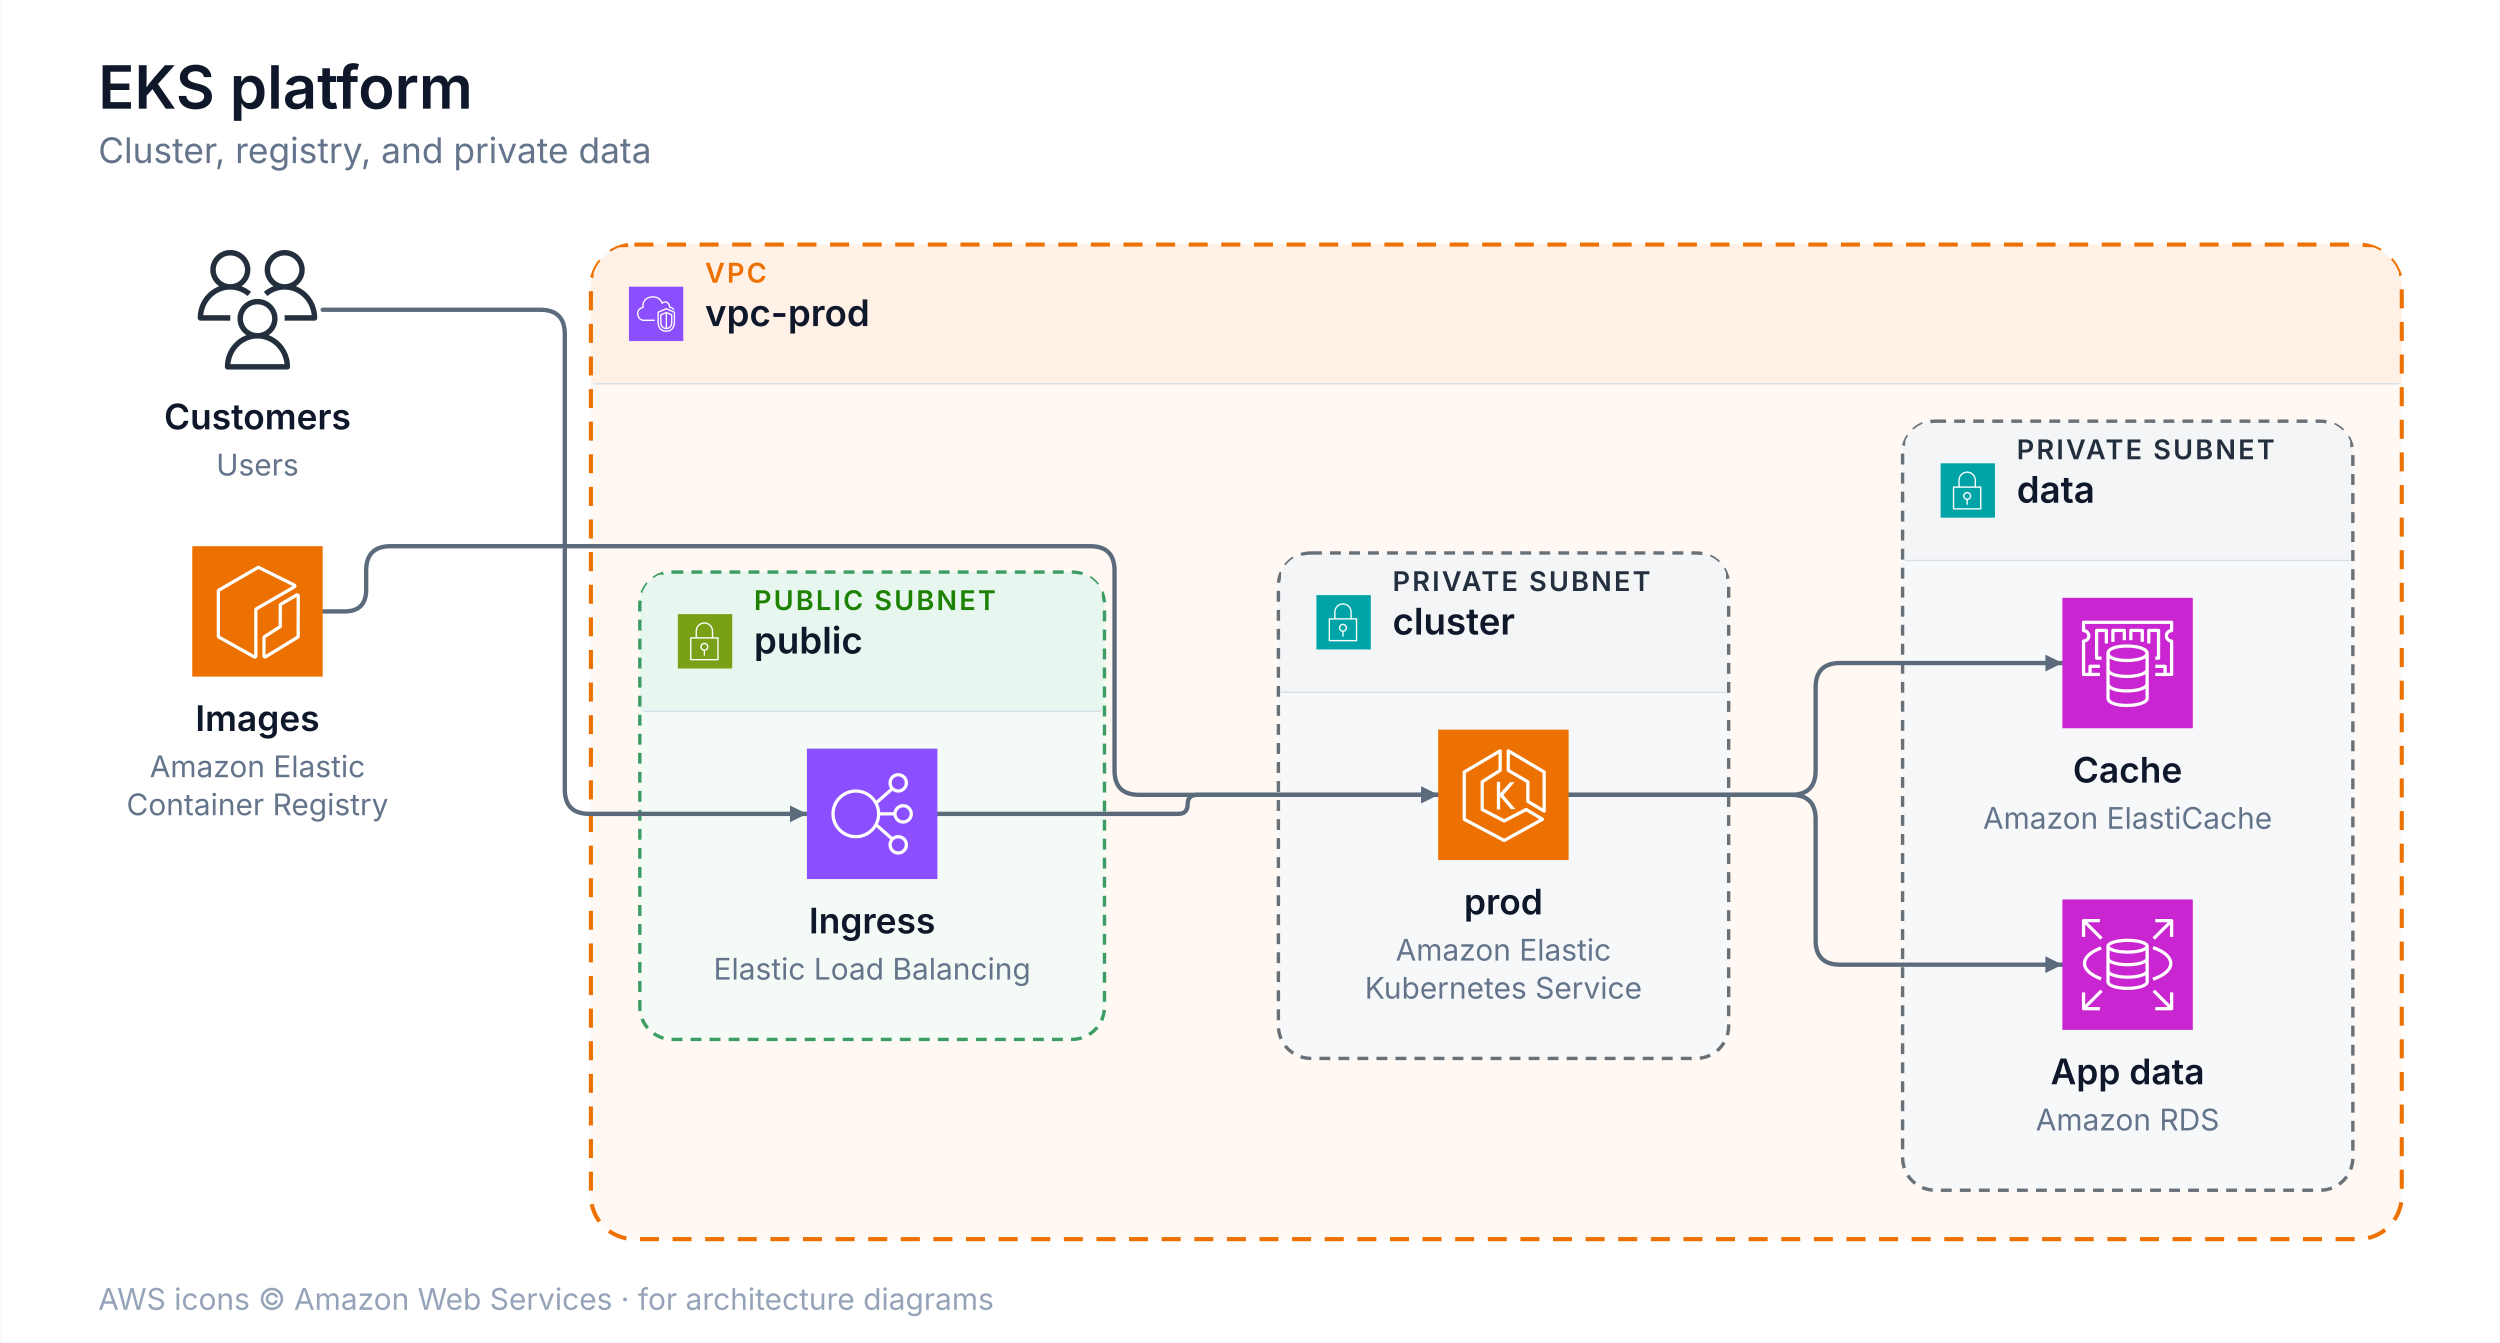
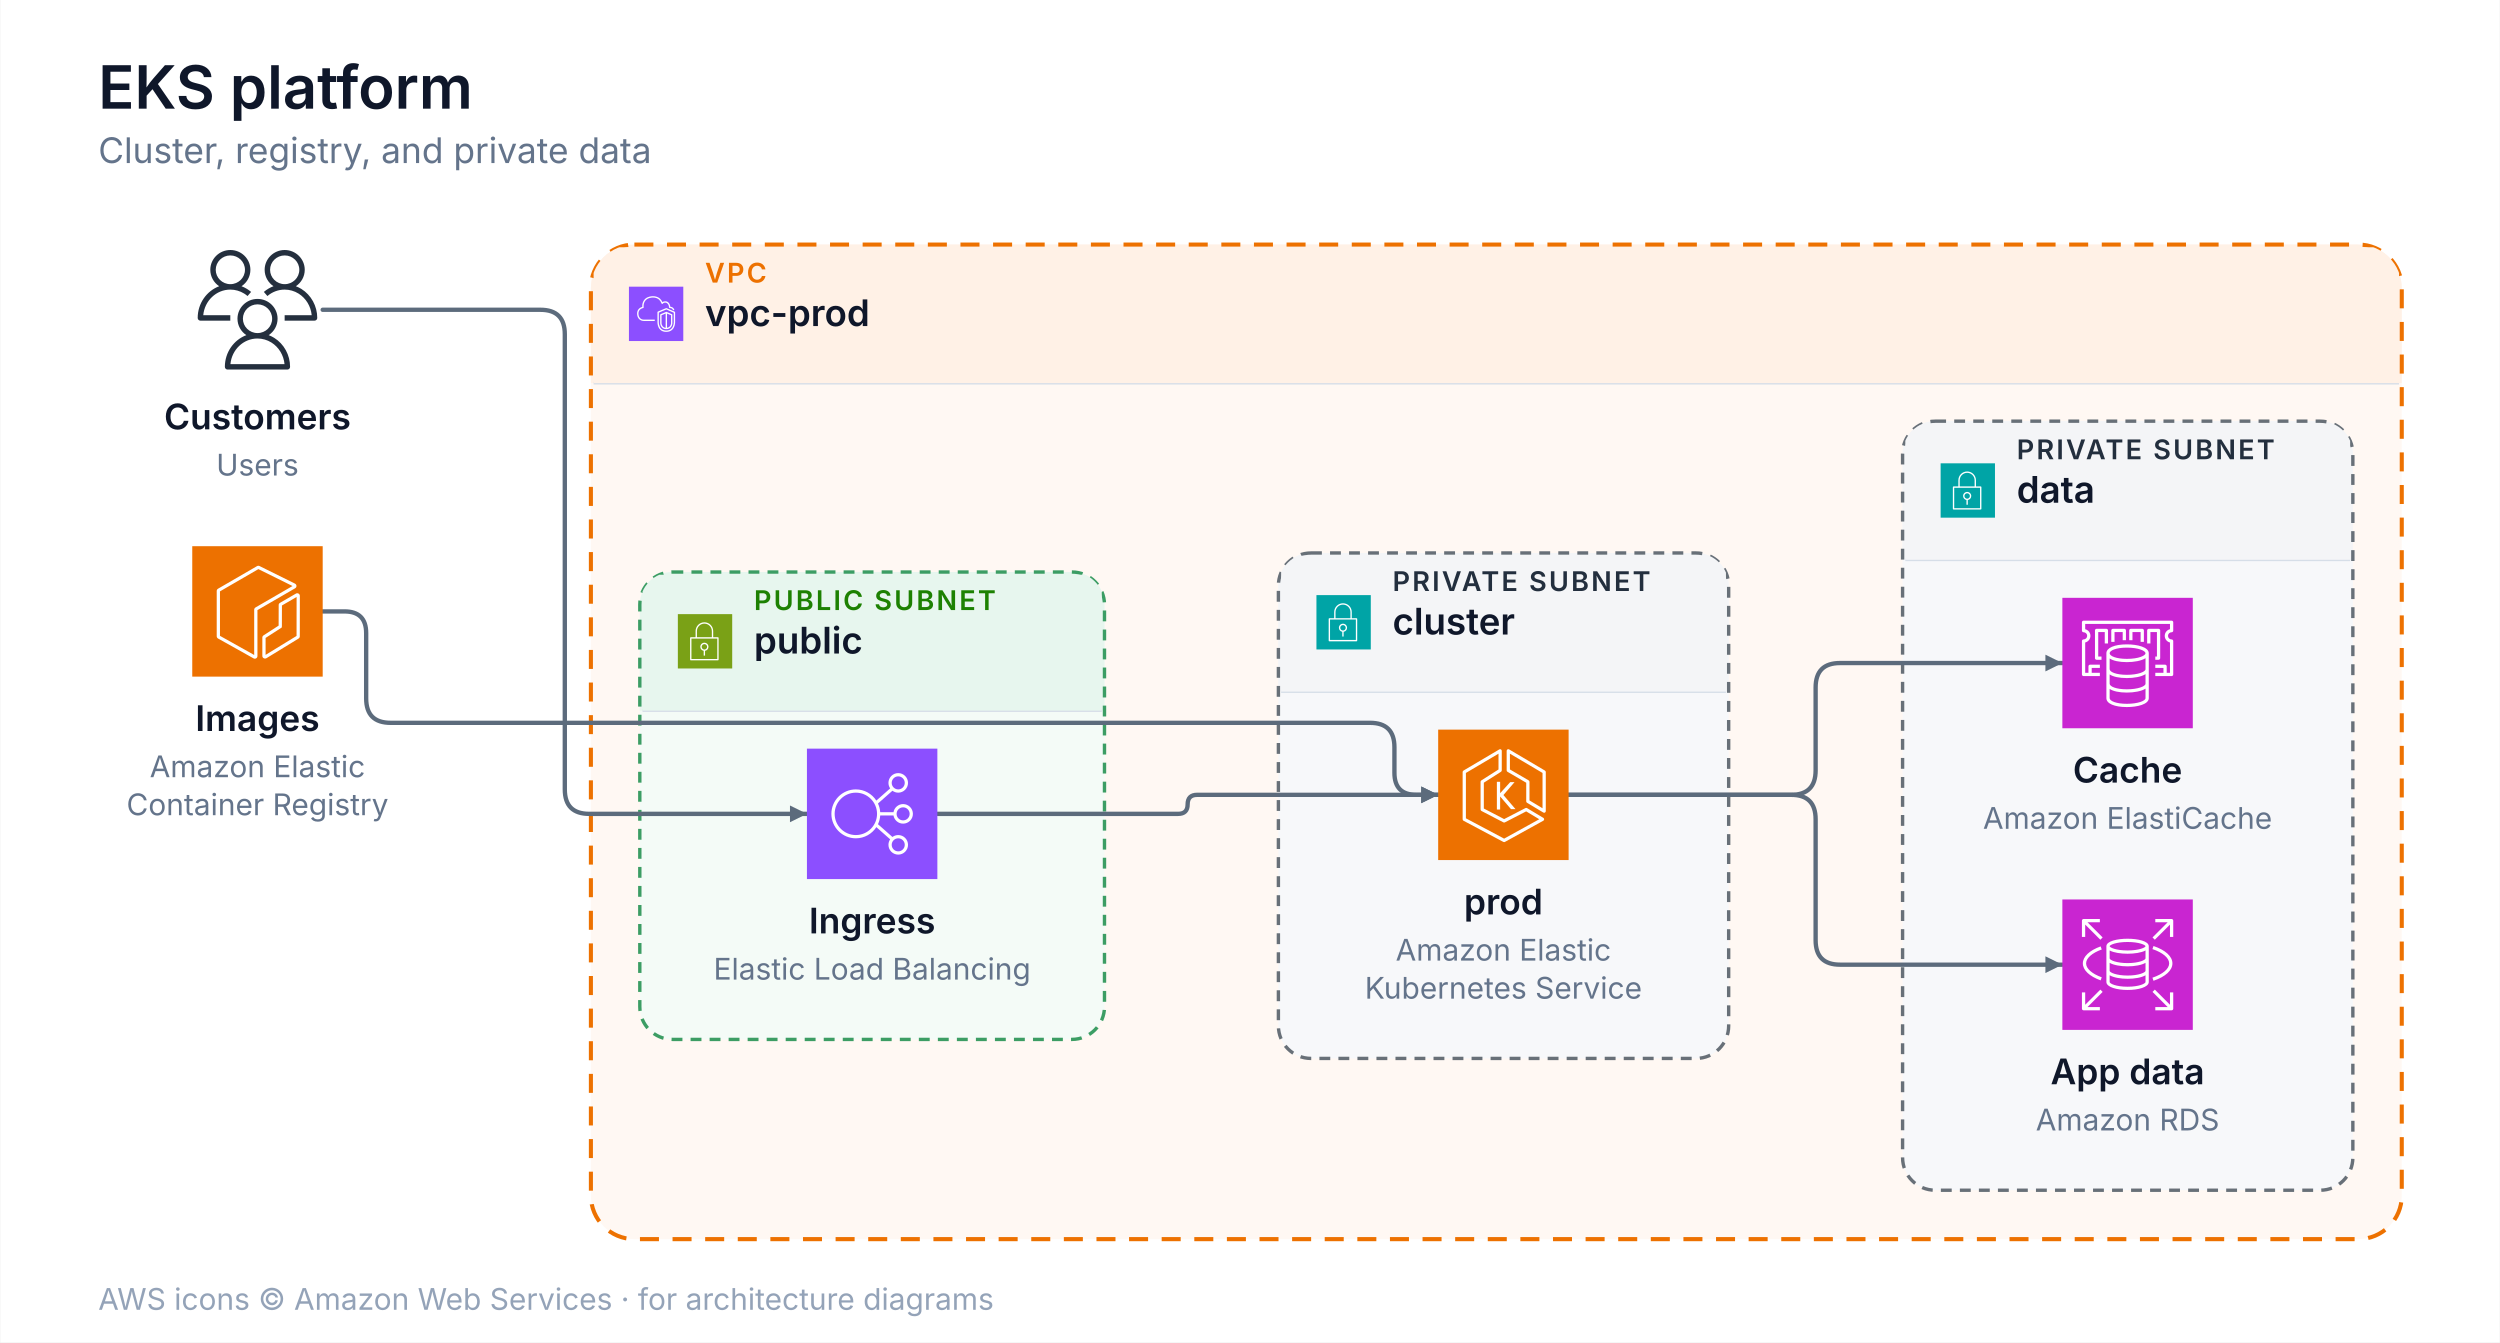
<svg xmlns="http://www.w3.org/2000/svg" width="920" height="494" viewBox="0 0 919.7 494.0" role="img" text-rendering="optimizeLegibility">
  <rect width="100%" height="100%" fill="#FFFFFF" />
  <defs>
    <marker id="arrow-5C6B7C" viewBox="0 0 10 10" refX="8.6" refY="5" markerWidth="8" markerHeight="8" orient="auto-start-reverse" markerUnits="userSpaceOnUse">
      <path d="M0.8 1.15 L8.6 5 L0.8 8.85 Z" fill="#5C6B7C" />
    </marker>
    <clipPath id="clip1">
      <rect x="217.3" y="90.0" width="666.4" height="366.0" rx="16" />
    </clipPath>
    <clipPath id="clip2">
      <rect x="235.3" y="210.5" width="171.0" height="172.0" rx="12" />
    </clipPath>
    <clipPath id="clip3">
      <rect x="470.3" y="203.5" width="165.7" height="186.0" rx="12" />
    </clipPath>
    <clipPath id="clip4">
      <rect x="700.0" y="155.0" width="165.7" height="283.0" rx="12" />
    </clipPath>
  </defs>
  <g clip-path="url(#clip1)">
    <rect x="217.3" y="90.0" width="666.4" height="366.0" fill="#FFF8F3" />
    <rect x="217.3" y="90.0" width="666.4" height="51.0" fill="#FFF1E6" />
  </g>
  <rect x="217.3" y="90.0" width="666.4" height="366.0" rx="16" ry="16" fill="none" stroke="#ED7100" stroke-width="1.5" stroke-dasharray="7 5" />
  <line x1="218.3" y1="141.0" x2="882.7" y2="141.0" stroke="#D6DEE8" stroke-width="1" />
  <g clip-path="url(#clip2)">
    <rect x="235.3" y="210.5" width="171.0" height="172.0" fill="#F4FBF7" />
    <rect x="235.3" y="210.5" width="171.0" height="51.0" fill="#E7F6EE" />
  </g>
  <rect x="235.3" y="210.5" width="171.0" height="172.0" rx="12" ry="12" fill="none" stroke="#3C9D64" stroke-width="1.25" stroke-dasharray="4 3" />
  <line x1="236.3" y1="261.5" x2="405.3" y2="261.5" stroke="#D6DEE8" stroke-width="1" />
  <g clip-path="url(#clip3)">
    <rect x="470.3" y="203.5" width="165.7" height="186.0" fill="#F7F8FA" />
    <rect x="470.3" y="203.5" width="165.7" height="51.0" fill="#F4F5F7" />
  </g>
  <rect x="470.3" y="203.5" width="165.7" height="186.0" rx="12" ry="12" fill="none" stroke="#687078" stroke-width="1.25" stroke-dasharray="4 3" />
  <line x1="471.3" y1="254.5" x2="635.0" y2="254.5" stroke="#D6DEE8" stroke-width="1" />
  <g clip-path="url(#clip4)">
    <rect x="700.0" y="155.0" width="165.7" height="283.0" fill="#F7F8FA" />
    <rect x="700.0" y="155.0" width="165.7" height="51.0" fill="#F4F5F7" />
  </g>
  <rect x="700.0" y="155.0" width="165.7" height="283.0" rx="12" ry="12" fill="none" stroke="#687078" stroke-width="1.25" stroke-dasharray="4 3" />
  <line x1="701.0" y1="206.0" x2="864.7" y2="206.0" stroke="#D6DEE8" stroke-width="1" />
  <path d="M 118.6 114.0 L 198.7 114.0 Q 207.7 114.0 207.7 123.0 L 207.7 290.5 Q 207.7 299.5 216.7 299.5 L 296.8 299.5" fill="none" stroke="#5C6B7C" stroke-width="1.6" stroke-linecap="round" stroke-linejoin="round" marker-end="url(#arrow-5C6B7C)" />
  <path d="M 344.8 299.5 L 433.4 299.5 Q 436.9 299.5 436.9 296.0 L 436.9 296.0 Q 436.9 292.5 440.4 292.5 L 529.1 292.5" fill="none" stroke="#5C6B7C" stroke-width="1.6" stroke-linecap="round" stroke-linejoin="round" marker-end="url(#arrow-5C6B7C)" />
-   <path d="M 118.6 225.0 L 126.6 225.0 Q 134.6 225.0 134.6 217.0 L 134.6 210.0 Q 134.6 201.0 143.6 201.0 L 401.0 201.0 Q 410.0 201.0 410.0 210.0 L 410.0 283.5 Q 410.0 292.5 419.0 292.5 L 529.1 292.5" fill="none" stroke="#5C6B7C" stroke-width="1.6" stroke-linecap="round" stroke-linejoin="round" marker-end="url(#arrow-5C6B7C)" />
+   <path d="M 118.6 225.0 L 126.6 225.0 Q 134.6 225.0 134.6 233.0 L 134.6 257.0 Q 134.6 266.0 143.6 266.0 L 504.0 266.0 Q 513.0 266.0 513.0 275.0 L 513.0 284.4 Q 513.0 292.5 521.1 292.5 L 529.1 292.5" fill="none" stroke="#5C6B7C" stroke-width="1.6" stroke-linecap="round" stroke-linejoin="round" marker-end="url(#arrow-5C6B7C)" />
  <path d="M 577.1 292.5 L 659.0 292.5 Q 668.0 292.5 668.0 283.5 L 668.0 253.0 Q 668.0 244.0 677.0 244.0 L 758.8 244.0" fill="none" stroke="#5C6B7C" stroke-width="1.6" stroke-linecap="round" stroke-linejoin="round" marker-end="url(#arrow-5C6B7C)" />
  <path d="M 577.1 292.5 L 659.0 292.5 Q 668.0 292.5 668.0 301.5 L 668.0 346.0 Q 668.0 355.0 677.0 355.0 L 758.8 355.0" fill="none" stroke="#5C6B7C" stroke-width="1.6" stroke-linecap="round" stroke-linejoin="round" marker-end="url(#arrow-5C6B7C)" />
  <g clip-path="url(#clip1)">
    <rect x="218.3" y="91.0" width="664.4" height="50.0" fill="#FFF1E6" />
  </g>
  <svg x="231.3" y="105.5" width="20.0" height="20.0" viewBox="0 0 40 40" preserveAspectRatio="xMidYMid meet" overflow="visible">
    <g id="g5Icon-Architecture-Group_32_Virtual-private-cloud-VPC_32" stroke="none" stroke-width="1" fill="none" fill-rule="evenodd">
      <rect id="g5Rectangle" fill="#8C4FFF" x="0" y="0" width="40" height="40" />
      <path d="M30.971,21.029 L28.027,19.766 L28.027,30.255 C30.572,29.903 30.959,27.287 30.975,27.168 L30.971,21.029 Z M27.027,30.269 L27.027,19.759 L23.992,21.032 L23.992,27.233 C24.005,27.287 24.437,30 27.027,30.269 L27.027,30.269 Z M27.333,18.547 C27.457,18.494 27.599,18.495 27.724,18.548 L31.668,20.24 C31.852,20.319 31.971,20.499 31.971,20.699 L31.971,27.233 C31.788,28.68 30.614,31.296 27.444,31.296 C24.369,31.296 23.19,28.684 22.996,27.302 L22.992,20.699 C22.992,20.498 23.113,20.316 23.298,20.238 L27.333,18.547 Z M32.983,19.184 L27.522,16.778 L21.992,19.105 L21.992,26.233 C21.991,26.275 21.938,29.101 23.649,30.856 C24.566,31.797 25.843,32.275 27.444,32.275 C29.046,32.275 30.331,31.796 31.263,30.853 C32.998,29.095 32.983,26.268 32.983,26.24 L32.983,19.184 Z M31.98,31.55 C30.853,32.694 29.326,33.275 27.444,33.275 C25.56,33.275 24.04,32.694 22.927,31.548 C20.922,29.485 20.988,26.351 20.992,26.219 L20.992,18.773 C20.992,18.572 21.112,18.39 21.297,18.312 L27.332,15.772 C27.459,15.72 27.603,15.719 27.728,15.776 L33.684,18.401 C33.866,18.481 33.983,18.66 33.983,18.858 L33.983,26.233 C33.985,26.358 34.01,29.488 31.98,31.55 L31.98,31.55 Z M10.992,24.236 L18.992,24.236 L18.992,25.236 L10.992,25.236 C8.181,25.236 6.181,23.22 6.013,20.22 C6.001,20.109 6,19.975 6,19.841 C6,17.332 7.318,15.618 9.817,14.862 C9.798,14.635 9.785,14.396 9.785,14.215 C9.785,11.299 11.362,8.77 13.802,7.77 C17.1,6.422 20.844,6.876 22.908,8.874 C23.653,9.598 24.232,10.416 24.668,11.359 C25.277,10.909 26.068,10.698 27.017,10.745 C28.797,10.835 30.166,12.458 30.45,14.752 C31.948,14.876 32.935,15.635 33.46,17.06 L32.523,17.406 C32.095,16.249 31.315,15.733 29.992,15.733 C29.727,15.733 29.508,15.527 29.492,15.263 C29.354,12.925 28.086,11.8 26.966,11.744 C26.021,11.691 25.321,11.963 24.887,12.535 C24.776,12.68 24.602,12.752 24.414,12.728 C24.234,12.7 24.082,12.577 24.019,12.405 C23.615,11.302 23.024,10.382 22.212,9.591 C20.424,7.861 17.122,7.492 14.181,8.696 C12.118,9.541 10.785,11.707 10.785,14.215 C10.785,14.488 10.82,14.911 10.851,15.174 C10.881,15.425 10.72,15.658 10.475,15.718 C8.169,16.29 7,17.677 7,19.841 C7,19.942 6.999,20.042 7.009,20.143 C7.15,22.638 8.712,24.236 10.992,24.236 L10.992,24.236 Z" id="g5Fill-1" fill="#FFFFFF" />
    </g>
  </svg>
  <text x="259.3" y="104.0" fill="#ED7100" font-family="&quot;Segoe UI&quot;, Inter, &quot;Helvetica Neue&quot;, Arial, sans-serif" font-size="10" font-weight="600" letter-spacing="0.08em">VPC</text>
  <text x="259.3" y="120.0" fill="#0F172A" font-family="&quot;Segoe UI&quot;, Inter, &quot;Helvetica Neue&quot;, Arial, sans-serif" font-size="13.5" font-weight="600">vpc-prod</text>
  <g clip-path="url(#clip2)">
    <rect x="236.3" y="211.5" width="169.0" height="50.0" fill="#E7F6EE" />
  </g>
  <svg x="249.3" y="226.0" width="20.0" height="20.0" viewBox="0 0 40 40" preserveAspectRatio="xMidYMid meet" overflow="visible">
    <g id="g6Icon-Architecture-Group_32_Public-subnet_32" stroke="none" stroke-width="1" fill="none" fill-rule="evenodd">
      <rect id="g6Rectangle" fill="#7AA116" x="0" y="0" width="40" height="40" />
      <path d="M19.536,22.049 C20.642,22.049 21.542,22.948 21.542,24.054 C21.542,25.16 20.642,26.06 19.536,26.06 C18.43,26.06 17.53,25.16 17.53,24.054 C17.53,22.948 18.43,22.049 19.536,22.049 L19.536,22.049 Z M19.012,27.007 L19.012,30.501 L20.012,30.501 L20.012,27.012 C21.442,26.782 22.542,25.549 22.542,24.054 C22.542,22.397 21.193,21.049 19.536,21.049 C17.879,21.049 16.53,22.397 16.53,24.054 C16.53,25.532 17.604,26.757 19.012,27.007 L19.012,27.007 Z M10,33.014 L29.012,33.014 L29.012,18 L10,18 L10,33.014 Z M14.046,12.484 C14.046,9.46 16.506,7 19.529,7 C22.553,7 25.012,9.46 25.012,12.484 L25.012,17 L14.046,17 L14.046,12.484 Z M29.512,17 L26.012,17 L26.012,12.484 C26.012,8.908 23.103,6 19.529,6 C15.954,6 13.046,8.908 13.046,12.484 L13.046,17 L9.5,17 C9.223,17 9,17.224 9,17.5 L9,33.514 C9,33.79 9.223,34.014 9.5,34.014 L29.512,34.014 C29.788,34.014 30.012,33.79 30.012,33.514 L30.012,17.5 C30.012,17.224 29.788,17 29.512,17 L29.512,17 Z" id="g6Fill-1" fill="#FFFFFF" />
    </g>
  </svg>
  <text x="277.3" y="224.5" fill="#1D8102" font-family="&quot;Segoe UI&quot;, Inter, &quot;Helvetica Neue&quot;, Arial, sans-serif" font-size="10" font-weight="600" letter-spacing="0.08em">PUBLIC SUBNET</text>
  <text x="277.3" y="240.5" fill="#0F172A" font-family="&quot;Segoe UI&quot;, Inter, &quot;Helvetica Neue&quot;, Arial, sans-serif" font-size="13.5" font-weight="600">public</text>
  <g clip-path="url(#clip3)">
    <rect x="471.3" y="204.5" width="163.7" height="50.0" fill="#F4F5F7" />
  </g>
  <svg x="484.3" y="219.0" width="20.0" height="20.0" viewBox="0 0 40 40" preserveAspectRatio="xMidYMid meet" overflow="visible">
    <g id="g7Icon-Architecture-Group_32_Private-subnet_32" stroke="none" stroke-width="1" fill="none" fill-rule="evenodd">
      <rect id="g7Rectangle" fill="#00A4A6" x="0" y="0" width="40" height="40" />
      <path d="M19.536,22.049 C20.642,22.049 21.542,22.948 21.542,24.054 C21.542,25.16 20.642,26.06 19.536,26.06 C18.43,26.06 17.53,25.16 17.53,24.054 C17.53,22.948 18.43,22.049 19.536,22.049 L19.536,22.049 Z M19.012,27.007 L19.012,30.501 L20.012,30.501 L20.012,27.012 C21.442,26.782 22.542,25.549 22.542,24.054 C22.542,22.397 21.193,21.049 19.536,21.049 C17.879,21.049 16.53,22.397 16.53,24.054 C16.53,25.532 17.604,26.757 19.012,27.007 L19.012,27.007 Z M10,33.014 L29.012,33.014 L29.012,18 L10,18 L10,33.014 Z M14.046,12.484 C14.046,9.46 16.506,7 19.529,7 C22.553,7 25.012,9.46 25.012,12.484 L25.012,17 L14.046,17 L14.046,12.484 Z M29.512,17 L26.012,17 L26.012,12.484 C26.012,8.908 23.103,6 19.529,6 C15.954,6 13.046,8.908 13.046,12.484 L13.046,17 L9.5,17 C9.223,17 9,17.224 9,17.5 L9,33.514 C9,33.79 9.223,34.014 9.5,34.014 L29.512,34.014 C29.788,34.014 30.012,33.79 30.012,33.514 L30.012,17.5 C30.012,17.224 29.788,17 29.512,17 L29.512,17 Z" id="g7Fill-1" fill="#FFFFFF" />
    </g>
  </svg>
  <text x="512.3" y="217.5" fill="#232F3E" font-family="&quot;Segoe UI&quot;, Inter, &quot;Helvetica Neue&quot;, Arial, sans-serif" font-size="10" font-weight="600" letter-spacing="0.08em">PRIVATE SUBNET</text>
  <text x="512.3" y="233.5" fill="#0F172A" font-family="&quot;Segoe UI&quot;, Inter, &quot;Helvetica Neue&quot;, Arial, sans-serif" font-size="13.5" font-weight="600">cluster</text>
  <g clip-path="url(#clip4)">
    <rect x="701.0" y="156.0" width="163.7" height="50.0" fill="#F4F5F7" />
  </g>
  <svg x="714.0" y="170.5" width="20.0" height="20.0" viewBox="0 0 40 40" preserveAspectRatio="xMidYMid meet" overflow="visible">
    <g id="g8Icon-Architecture-Group_32_Private-subnet_32" stroke="none" stroke-width="1" fill="none" fill-rule="evenodd">
      <rect id="g8Rectangle" fill="#00A4A6" x="0" y="0" width="40" height="40" />
      <path d="M19.536,22.049 C20.642,22.049 21.542,22.948 21.542,24.054 C21.542,25.16 20.642,26.06 19.536,26.06 C18.43,26.06 17.53,25.16 17.53,24.054 C17.53,22.948 18.43,22.049 19.536,22.049 L19.536,22.049 Z M19.012,27.007 L19.012,30.501 L20.012,30.501 L20.012,27.012 C21.442,26.782 22.542,25.549 22.542,24.054 C22.542,22.397 21.193,21.049 19.536,21.049 C17.879,21.049 16.53,22.397 16.53,24.054 C16.53,25.532 17.604,26.757 19.012,27.007 L19.012,27.007 Z M10,33.014 L29.012,33.014 L29.012,18 L10,18 L10,33.014 Z M14.046,12.484 C14.046,9.46 16.506,7 19.529,7 C22.553,7 25.012,9.46 25.012,12.484 L25.012,17 L14.046,17 L14.046,12.484 Z M29.512,17 L26.012,17 L26.012,12.484 C26.012,8.908 23.103,6 19.529,6 C15.954,6 13.046,8.908 13.046,12.484 L13.046,17 L9.5,17 C9.223,17 9,17.224 9,17.5 L9,33.514 C9,33.79 9.223,34.014 9.5,34.014 L29.512,34.014 C29.788,34.014 30.012,33.79 30.012,33.514 L30.012,17.5 C30.012,17.224 29.788,17 29.512,17 L29.512,17 Z" id="g8Fill-1" fill="#FFFFFF" />
    </g>
  </svg>
  <text x="742.0" y="169.0" fill="#232F3E" font-family="&quot;Segoe UI&quot;, Inter, &quot;Helvetica Neue&quot;, Arial, sans-serif" font-size="10" font-weight="600" letter-spacing="0.08em">PRIVATE SUBNET</text>
  <text x="742.0" y="185.0" fill="#0F172A" font-family="&quot;Segoe UI&quot;, Inter, &quot;Helvetica Neue&quot;, Arial, sans-serif" font-size="13.5" font-weight="600">data</text>
  <svg x="70.6" y="90.0" width="48.0" height="48.0" viewBox="0 0 48 48" preserveAspectRatio="xMidYMid meet" overflow="visible">
    <g id="n9Icon-Resource_General-Resource_Res_Users_48" stroke="none" stroke-width="1" fill="none" fill-rule="evenodd">
      <path d="M28.639,9.286 C28.639,6.371 31.052,4 34.019,4 C36.985,4 39.397,6.371 39.397,9.286 C39.397,12.201 36.985,14.572 34.019,14.572 C31.052,14.572 28.639,12.201 28.639,9.286 L28.639,9.286 Z M40.163,16.334 C39.516,15.932 38.833,15.6 38.128,15.333 C40.098,14.023 41.397,11.802 41.397,9.286 C41.397,5.269 38.087,2 34.019,2 C29.95,2 26.639,5.269 26.639,9.286 C26.639,11.796 27.932,14.014 29.895,15.325 C28.614,15.808 27.41,16.515 26.349,17.425 L27.652,18.943 C29.434,17.414 31.689,16.572 34,16.572 C35.802,16.572 37.569,17.077 39.109,18.033 C41.849,19.735 43.647,22.725 43.953,26 L34,26 L34,28 L45,28 C45.553,28 46,27.553 46,27 C46,22.657 43.764,18.57 40.163,16.334 L40.163,16.334 Z M8.639,9.286 C8.639,6.371 11.052,4 14.019,4 C16.985,4 19.397,6.371 19.397,9.286 C19.397,12.201 16.985,14.572 14.019,14.572 C11.052,14.572 8.639,12.201 8.639,9.286 L8.639,9.286 Z M14,26 L4.046,26 C4.53,20.717 8.81,16.572 14,16.572 C15.802,16.572 17.569,17.077 19.109,18.033 C19.541,18.302 19.958,18.608 20.349,18.943 L21.652,17.426 C21.184,17.024 20.684,16.657 20.163,16.334 C19.516,15.932 18.833,15.6 18.128,15.333 C20.098,14.023 21.397,11.802 21.397,9.286 C21.397,5.269 18.087,2 14.019,2 C9.95,2 6.639,5.269 6.639,9.286 C6.639,11.801 7.937,14.023 9.907,15.332 C5.302,17.071 2,21.638 2,27 C2,27.553 2.448,28 3,28 L14,28 L14,26 Z M14.046,44 C14.53,38.717 18.81,34.572 24,34.572 C25.802,34.572 27.569,35.077 29.109,36.033 C31.849,37.735 33.647,40.725 33.953,44 L14.046,44 Z M18.639,27.286 C18.639,24.371 21.052,22 24.019,22 C26.985,22 29.397,24.371 29.397,27.286 C29.397,30.201 26.985,32.572 24.019,32.572 C21.052,32.572 18.639,30.201 18.639,27.286 L18.639,27.286 Z M30.163,34.334 C29.516,33.932 28.833,33.6 28.128,33.333 C30.098,32.023 31.397,29.802 31.397,27.286 C31.397,23.269 28.087,20 24.019,20 C19.95,20 16.639,23.269 16.639,27.286 C16.639,29.801 17.937,32.023 19.907,33.332 C15.302,35.071 12,39.638 12,45 C12,45.553 12.448,46 13,46 L35,46 C35.553,46 36,45.553 36,45 C36,40.657 33.764,36.57 30.163,34.334 L30.163,34.334 Z" id="n9Fill-1" fill="#242F3E" />
    </g>
  </svg>
  <text x="94.6" y="158.0" text-anchor="middle" fill="#0F172A" font-family="&quot;Segoe UI&quot;, Inter, &quot;Helvetica Neue&quot;, Arial, sans-serif" font-size="13" font-weight="600">Customers</text>
  <text x="94.6" y="175.0" text-anchor="middle" fill="#64748B" font-family="&quot;Segoe UI&quot;, Inter, &quot;Helvetica Neue&quot;, Arial, sans-serif" font-size="11">Users</text>
  <svg x="70.6" y="201.0" width="48.0" height="48.0" viewBox="0 0 80 80" preserveAspectRatio="xMidYMid meet" overflow="visible">
    <g id="n10Icon-Architecture_64_Arch_Amazon-Elastic-Container-Registry_64" stroke="none" stroke-width="1" fill="none" fill-rule="evenodd">
      <g id="n10Icon-Architecture-BG_64_Compute" fill="#ED7100">
        <rect id="n10Rectangle" x="0" y="0" width="80" height="80" />
      </g>
      <path d="M38.788,37.578 C38.293,37.866 37.986,38.4 37.986,38.974 L37.986,66.72 L16.999,54.984 L16.999,27.708 L40.557,14.059 L61.485,24.428 L38.788,37.578 Z M63.92,24.402 C63.92,23.828 63.613,23.292 63.06,22.975 L41.346,12.215 C40.851,11.929 40.235,11.928 39.74,12.216 L15.802,26.084 C15.308,26.372 15,26.906 15,27.48 L15,55.216 C15,55.789 15.308,56.324 15.817,56.62 L37.574,68.785 C37.822,68.929 38.101,69 38.378,69 C38.655,69 38.934,68.929 39.181,68.785 C39.677,68.499 39.984,67.964 39.984,67.389 L39.984,39.201 L63.118,25.798 C63.613,25.511 63.92,24.977 63.92,24.402 L63.92,24.402 Z M63.969,55.047 L44.981,66.661 L44.981,56.262 L54.882,49.873 L54.95,49.424 C54.968,49.307 54.975,49.307 54.975,48.766 L55.006,36.36 L64,31.148 L63.969,55.047 Z M65.197,29.072 C64.7,28.782 64.084,28.783 63.589,29.072 L54.014,34.618 C53.714,34.782 53.008,35.166 53.008,35.958 L52.976,48.717 L43.851,54.606 C43.306,54.931 42.982,55.445 42.982,55.989 L42.982,67.308 C42.982,67.875 43.287,68.391 43.798,68.687 C44.065,68.841 44.362,68.919 44.657,68.919 C44.948,68.919 45.239,68.845 45.502,68.692 L65.168,56.664 C65.662,56.376 65.968,55.842 65.968,55.271 L66,30.466 C66,29.893 65.692,29.358 65.197,29.072 L65.197,29.072 Z" id="n10Amazon-Elastic-Container-Registry_Icon_64_Squid" fill="#FFFFFF" />
    </g>
  </svg>
  <text x="94.6" y="269.0" text-anchor="middle" fill="#0F172A" font-family="&quot;Segoe UI&quot;, Inter, &quot;Helvetica Neue&quot;, Arial, sans-serif" font-size="13" font-weight="600">Images</text>
  <text x="94.6" y="286.0" text-anchor="middle" fill="#64748B" font-family="&quot;Segoe UI&quot;, Inter, &quot;Helvetica Neue&quot;, Arial, sans-serif" font-size="11">Amazon Elastic</text>
  <text x="94.6" y="300.0" text-anchor="middle" fill="#64748B" font-family="&quot;Segoe UI&quot;, Inter, &quot;Helvetica Neue&quot;, Arial, sans-serif" font-size="11">Container Registry</text>
  <svg x="296.8" y="275.5" width="48.0" height="48.0" viewBox="0 0 80 80" preserveAspectRatio="xMidYMid meet" overflow="visible">
    <g id="n11Icon-Architecture_64_Arch_Elastic-Load-Balancing_64" stroke="none" stroke-width="1" fill="none" fill-rule="evenodd">
      <g id="n11Icon-Architecture-BG_64_Networking-Content-Delivery" fill="#8C4FFF">
        <rect id="n11Rectangle" x="0" y="0" width="80" height="80" />
      </g>
      <path d="M30,53 C22.832,53 17,47.168 17,40 C17,32.832 22.832,27 30,27 C37.168,27 43,32.832 43,40 C43,47.168 37.168,53 30,53 M60,59 C60,61.206 58.206,63 56,63 C53.794,63 52,61.206 52,59 C52,56.794 53.794,55 56,55 C58.206,55 60,56.794 60,59 M56,17 C58.206,17 60,18.794 60,21 C60,23.206 58.206,25 56,25 C53.794,25 52,23.206 52,21 C52,18.794 53.794,17 56,17 M59,36 C61.206,36 63,37.794 63,40 C63,42.206 61.206,44 59,44 C56.794,44 55,42.206 55,40 C55,37.794 56.794,36 59,36 M44.949,41 L53.09,41 C53.568,43.833 56.033,46 59,46 C62.309,46 65,43.309 65,40 C65,36.691 62.309,34 59,34 C56.033,34 53.568,36.167 53.09,39 L44.949,39 C44.823,37.099 44.344,35.297 43.572,33.654 L52.446,25.823 C53.442,26.559 54.669,27 56,27 C59.309,27 62,24.309 62,21 C62,17.691 59.309,15 56,15 C52.691,15 50,17.691 50,21 C50,22.256 50.389,23.421 51.051,24.386 L42.581,31.859 C39.904,27.738 35.271,25 30,25 C21.729,25 15,31.729 15,40 C15,48.271 21.729,55 30,55 C35.271,55 39.904,52.262 42.581,48.141 L51.051,55.614 C50.389,56.579 50,57.744 50,59 C50,62.309 52.691,65 56,65 C59.309,65 62,62.309 62,59 C62,55.691 59.309,53 56,53 C54.669,53 53.442,53.441 52.446,54.177 L43.572,46.346 C44.344,44.703 44.823,42.901 44.949,41" id="n11Elastic-Load-Balancing_Icon_64_Squid" fill="#FFFFFF" />
    </g>
  </svg>
  <text x="320.8" y="343.5" text-anchor="middle" fill="#0F172A" font-family="&quot;Segoe UI&quot;, Inter, &quot;Helvetica Neue&quot;, Arial, sans-serif" font-size="13" font-weight="600">Ingress</text>
  <text x="320.8" y="360.5" text-anchor="middle" fill="#64748B" font-family="&quot;Segoe UI&quot;, Inter, &quot;Helvetica Neue&quot;, Arial, sans-serif" font-size="11">Elastic Load Balancing</text>
  <svg x="529.1" y="268.5" width="48.0" height="48.0" viewBox="0 0 80 80" preserveAspectRatio="xMidYMid meet" overflow="visible">
    <g id="n12Icon-Architecture_64_Arch_Amazon-Elastic-Kubernetes-Service_64" stroke="none" stroke-width="1" fill="none" fill-rule="evenodd">
      <g id="n12Icon-Architecture-BG_64_Compute" fill="#ED7100">
        <rect id="n12Rectangle" x="0" y="0" width="80" height="80" />
      </g>
      <path d="M46.842,32.199 L40.013,40.12 L47.441,48.784 L44.669,48.784 L38,41 L38,49 L36,49 L36,32 L38,32 L38,39 L44.181,32.199 L46.842,32.199 Z M64,48.234 L56,43.433 L56,32 C56,31.644 55.812,31.315 55.504,31.136 L44,24.426 L44,14.752 L64,26.571 L64,48.234 Z M65.509,25.139 L43.509,12.139 C43.199,11.956 42.818,11.954 42.504,12.131 C42.193,12.309 42,12.641 42,13 L42,25 C42,25.355 42.189,25.684 42.496,25.864 L54,32.574 L54,44 C54,44.351 54.185,44.677 54.486,44.857 L64.486,50.857 C64.644,50.952 64.822,51 65,51 C65.17,51 65.34,50.957 65.493,50.87 C65.807,50.693 66,50.36 66,50 L66,26 C66,25.646 65.814,25.319 65.509,25.139 L65.509,25.139 Z M40.445,66.863 L17,54.399 L17,26.571 L37,14.752 L37,24.451 L26.463,31.156 C26.175,31.34 26,31.658 26,32 L26,49 C26,49.373 26.208,49.715 26.538,49.887 L39.991,56.887 C40.28,57.037 40.624,57.038 40.912,56.888 L53.964,50.144 L61.996,54.964 L40.445,66.863 Z M64.515,54.142 L54.515,48.142 C54.217,47.964 53.849,47.952 53.541,48.112 L40.455,54.873 L28,48.393 L28,32.549 L38.537,25.844 C38.825,25.66 39,25.342 39,25 L39,13 C39,12.641 38.808,12.309 38.496,12.131 C38.184,11.954 37.802,11.956 37.491,12.139 L15.491,25.139 C15.187,25.319 15,25.646 15,26 L15,55 C15,55.369 15.204,55.709 15.53,55.883 L39.984,68.883 C40.131,68.961 40.292,69 40.453,69 C40.62,69 40.786,68.958 40.937,68.875 L64.484,55.875 C64.797,55.702 64.993,55.375 65,55.018 C65.006,54.66 64.821,54.326 64.515,54.142 L64.515,54.142 Z" id="n12Amazon-Elastic-Kubernetes-Service_Icon_64_Squid" fill="#FFFFFF" />
    </g>
  </svg>
  <text x="553.1" y="336.5" text-anchor="middle" fill="#0F172A" font-family="&quot;Segoe UI&quot;, Inter, &quot;Helvetica Neue&quot;, Arial, sans-serif" font-size="13" font-weight="600">prod</text>
  <text x="553.1" y="353.5" text-anchor="middle" fill="#64748B" font-family="&quot;Segoe UI&quot;, Inter, &quot;Helvetica Neue&quot;, Arial, sans-serif" font-size="11">Amazon Elastic</text>
  <text x="553.1" y="367.5" text-anchor="middle" fill="#64748B" font-family="&quot;Segoe UI&quot;, Inter, &quot;Helvetica Neue&quot;, Arial, sans-serif" font-size="11">Kubernetes Service</text>
  <svg x="758.8" y="220.0" width="48.0" height="48.0" viewBox="0 0 80 80" preserveAspectRatio="xMidYMid meet" overflow="visible">
    <g id="n13Icon-Architecture_64_Arch_Amazon-ElastiCache_64" stroke="none" stroke-width="1" fill="none" fill-rule="evenodd">
      <g id="n13Icon-Architecture-BG_64_Database" fill="#C925D1">
        <rect id="n13Rectangle" x="0" y="0" width="80" height="80" />
      </g>
      <path d="M51,61.555 L51,55.703 C48.466,57.34 43.904,58.113 39.556,58.113 C34.816,58.113 31.121,57.286 29,55.868 L29,61.555 C29,63.249 32.948,65 39.556,65 C46.3,65 51,63.185 51,61.555 L51,61.555 Z M39.556,49.22 C34.816,49.22 31.121,48.394 29,46.976 L29,52.687 C29.031,54.374 32.973,56.113 39.556,56.113 C46.279,56.113 50.969,54.309 51,52.683 L51,46.81 C48.466,48.448 43.904,49.22 39.556,49.22 L39.556,49.22 Z M51,43.791 L51,37.029 C48.466,38.666 43.904,39.439 39.556,39.439 C34.816,39.439 31.121,38.613 29,37.195 L29,43.795 C29.031,45.482 32.973,47.22 39.556,47.22 C46.279,47.22 50.969,45.416 51,43.791 L51,43.791 Z M28.997,33.993 C28.997,33.996 28.998,33.999 28.998,34.002 L29,34.002 L29,34.013 C29.031,35.7 32.973,37.439 39.556,37.439 C46.898,37.439 50.969,35.417 51,34.01 L51,34.002 L51.002,34.002 C51.002,33.999 51.003,33.996 51.003,33.993 C51.003,32.585 46.927,30.547 39.556,30.547 C32.946,30.547 28.997,32.299 28.997,33.993 L28.997,33.993 Z M53,34.018 L53,43.774 L53.003,43.774 C53.003,43.783 53,43.79 53,43.799 L53,52.667 L53.003,52.667 C53.003,52.676 53,52.683 53,52.692 L53,61.555 C53,65.297 46.031,67 39.556,67 C31.929,67 27,64.863 27,61.555 L27,52.698 C27,52.687 26.997,52.678 26.997,52.667 L27,52.667 L27,43.805 C27,43.795 26.997,43.785 26.997,43.774 L27,43.774 L27,34.024 C27,34.013 26.997,34.004 26.997,33.993 C26.997,30.685 31.927,28.546 39.556,28.546 C46.032,28.546 53.003,30.251 53.003,33.993 C53.003,34.002 53,34.009 53,34.018 L53,34.018 Z M67,21.121 C67.553,21.121 68,20.673 68,20.121 L68,15 C68,14.447 67.553,14 67,14 L13,14 C12.447,14 12,14.447 12,15 L12,20.121 C12,20.673 12.447,21.121 13,21.121 C14.221,21.121 15.214,22.108 15.214,23.321 C15.214,24.534 14.221,25.521 13,25.521 C12.447,25.521 12,25.969 12,26.521 L12,47.003 C12,47.555 12.447,48.003 13,48.003 L23,48.003 L23,46.003 L18,46.003 L18,43.003 L23,43.003 L23,41.003 L17,41.003 C16.447,41.003 16,41.45 16,42.003 L16,46.003 L14,46.003 L14,27.401 C15.843,26.952 17.214,25.293 17.214,23.321 C17.214,21.348 15.843,19.689 14,19.239 L14,16 L66,16 L66,19.239 C64.157,19.689 62.786,21.348 62.786,23.321 C62.786,25.293 64.157,26.952 66,27.401 L66,46.003 L64,46.003 L64,42.003 C64,41.45 63.553,41.003 63,41.003 L57,41.003 L57,43.003 L62,43.003 L62,46.003 L57,46.003 L57,48.003 L67,48.003 C67.553,48.003 68,47.555 68,47.003 L68,26.521 C68,25.969 67.553,25.521 67,25.521 C65.779,25.521 64.786,24.534 64.786,23.321 C64.786,22.108 65.779,21.121 67,21.121 L67,21.121 Z M28,28.001 L28,20.001 C28,19.448 27.553,19 27,19 L21,19 C20.447,19 20,19.448 20,20.001 L20,37.002 C20,37.554 20.447,38.002 21,38.002 L24,38.002 L24,36.002 L22,36.002 L22,21.001 L26,21.001 L26,28.001 L28,28.001 Z M58,36.002 L57,36.002 L57,38.002 L59,38.002 C59.553,38.002 60,37.554 60,37.002 L60,20.001 C60,19.448 59.553,19 59,19 L53,19 C52.447,19 52,19.448 52,20.001 L52,28.001 L54,28.001 L54,21.001 L58,21.001 L58,36.002 Z M50,27.001 L50,20.001 C50,19.448 49.553,19 49,19 L42,19 C41.447,19 41,19.448 41,20.001 L41,26.001 L43,26.001 L43,21.001 L48,21.001 L48,27.001 L50,27.001 Z M37,26.001 L37,21.001 L32,21.001 L32,27.001 L30,27.001 L30,20.001 C30,19.448 30.447,19 31,19 L38,19 C38.553,19 39,19.448 39,20.001 L39,26.001 L37,26.001 Z" id="n13Amazon-ElastiCache_Icon_64_Squid" fill="#FFFFFF" />
    </g>
  </svg>
  <text x="782.8" y="288.0" text-anchor="middle" fill="#0F172A" font-family="&quot;Segoe UI&quot;, Inter, &quot;Helvetica Neue&quot;, Arial, sans-serif" font-size="13" font-weight="600">Cache</text>
  <text x="782.8" y="305.0" text-anchor="middle" fill="#64748B" font-family="&quot;Segoe UI&quot;, Inter, &quot;Helvetica Neue&quot;, Arial, sans-serif" font-size="11">Amazon ElastiCache</text>
  <svg x="758.8" y="331.0" width="48.0" height="48.0" viewBox="0 0 80 80" preserveAspectRatio="xMidYMid meet" overflow="visible">
    <g id="n14Icon-Architecture_64_Arch_Amazon-RDS_64" stroke="none" stroke-width="1" fill="none" fill-rule="evenodd">
      <g id="n14Icon-Architecture-BG_64_Database" fill="#C925D1">
        <rect id="n14Rectangle" x="0" y="0" width="80" height="80" />
      </g>
      <path d="M15.414,14 L24.707,23.293 L23.293,24.707 L14,15.414 L14,23 L12,23 L12,13 C12,12.448 12.447,12 13,12 L23,12 L23,14 L15.414,14 Z M68,13 L68,23 L66,23 L66,15.414 L56.707,24.707 L55.293,23.293 L64.586,14 L57,14 L57,12 L67,12 C67.553,12 68,12.448 68,13 L68,13 Z M66,57 L68,57 L68,67 C68,67.552 67.553,68 67,68 L57,68 L57,66 L64.586,66 L55.293,56.707 L56.707,55.293 L66,64.586 L66,57 Z M65.5,39.213 C65.5,35.894 61.668,32.615 55.25,30.442 L55.891,28.548 C63.268,31.045 67.5,34.932 67.5,39.213 C67.5,43.495 63.268,47.383 55.89,49.879 L55.249,47.984 C61.668,45.812 65.5,42.534 65.5,39.213 L65.5,39.213 Z M14.556,39.213 C14.556,42.393 18.143,45.585 24.152,47.753 L23.473,49.634 C16.535,47.131 12.556,43.333 12.556,39.213 C12.556,35.094 16.535,31.296 23.473,28.792 L24.152,30.673 C18.143,32.842 14.556,36.034 14.556,39.213 L14.556,39.213 Z M24.707,56.707 L15.414,66 L23,66 L23,68 L13,68 C12.447,68 12,67.552 12,67 L12,57 L14,57 L14,64.586 L23.293,55.293 L24.707,56.707 Z M40,31.286 C32.854,31.286 29,29.44 29,28.686 C29,27.931 32.854,26.086 40,26.086 C47.145,26.086 51,27.931 51,28.686 C51,29.44 47.145,31.286 40,31.286 L40,31.286 Z M40.029,39.031 C33.187,39.031 29,37.162 29,36.145 L29,31.284 C31.463,32.643 35.832,33.286 40,33.286 C44.168,33.286 48.537,32.643 51,31.284 L51,36.145 C51,37.163 46.835,39.031 40.029,39.031 L40.029,39.031 Z M40.029,46.667 C33.187,46.667 29,44.798 29,43.781 L29,38.862 C31.431,40.291 35.742,41.031 40.029,41.031 C44.292,41.031 48.578,40.292 51,38.867 L51,43.781 C51,44.799 46.835,46.667 40.029,46.667 L40.029,46.667 Z M40,53.518 C32.883,53.518 29,51.605 29,50.622 L29,46.498 C31.431,47.927 35.742,48.667 40.029,48.667 C44.292,48.667 48.578,47.929 51,46.503 L51,50.622 C51,51.605 47.117,53.518 40,53.518 L40,53.518 Z M40,24.086 C33.739,24.086 27,25.525 27,28.686 L27,50.622 C27,53.836 33.54,55.518 40,55.518 C46.46,55.518 53,53.836 53,50.622 L53,28.686 C53,25.525 46.261,24.086 40,24.086 L40,24.086 Z" id="n14Amazon-RDS_Icon_64_Squid" fill="#FFFFFF" />
    </g>
  </svg>
  <text x="782.8" y="399.0" text-anchor="middle" fill="#0F172A" font-family="&quot;Segoe UI&quot;, Inter, &quot;Helvetica Neue&quot;, Arial, sans-serif" font-size="13" font-weight="600">App data</text>
  <text x="782.8" y="416.0" text-anchor="middle" fill="#64748B" font-family="&quot;Segoe UI&quot;, Inter, &quot;Helvetica Neue&quot;, Arial, sans-serif" font-size="11">Amazon RDS</text>
  <text x="36" y="40" fill="#0F172A" font-family="&quot;Segoe UI&quot;, Inter, &quot;Helvetica Neue&quot;, Arial, sans-serif" font-size="22" font-weight="600">EKS platform</text>
  <text x="36" y="60" fill="#64748B" font-family="&quot;Segoe UI&quot;, Inter, &quot;Helvetica Neue&quot;, Arial, sans-serif" font-size="13">Cluster, registry, and private data</text>
  <text x="36" y="482.0" fill="#94A3B8" font-family="&quot;Segoe UI&quot;, Inter, &quot;Helvetica Neue&quot;, Arial, sans-serif" font-size="11">AWS icons © Amazon Web Services · for architecture diagrams</text>
</svg>
